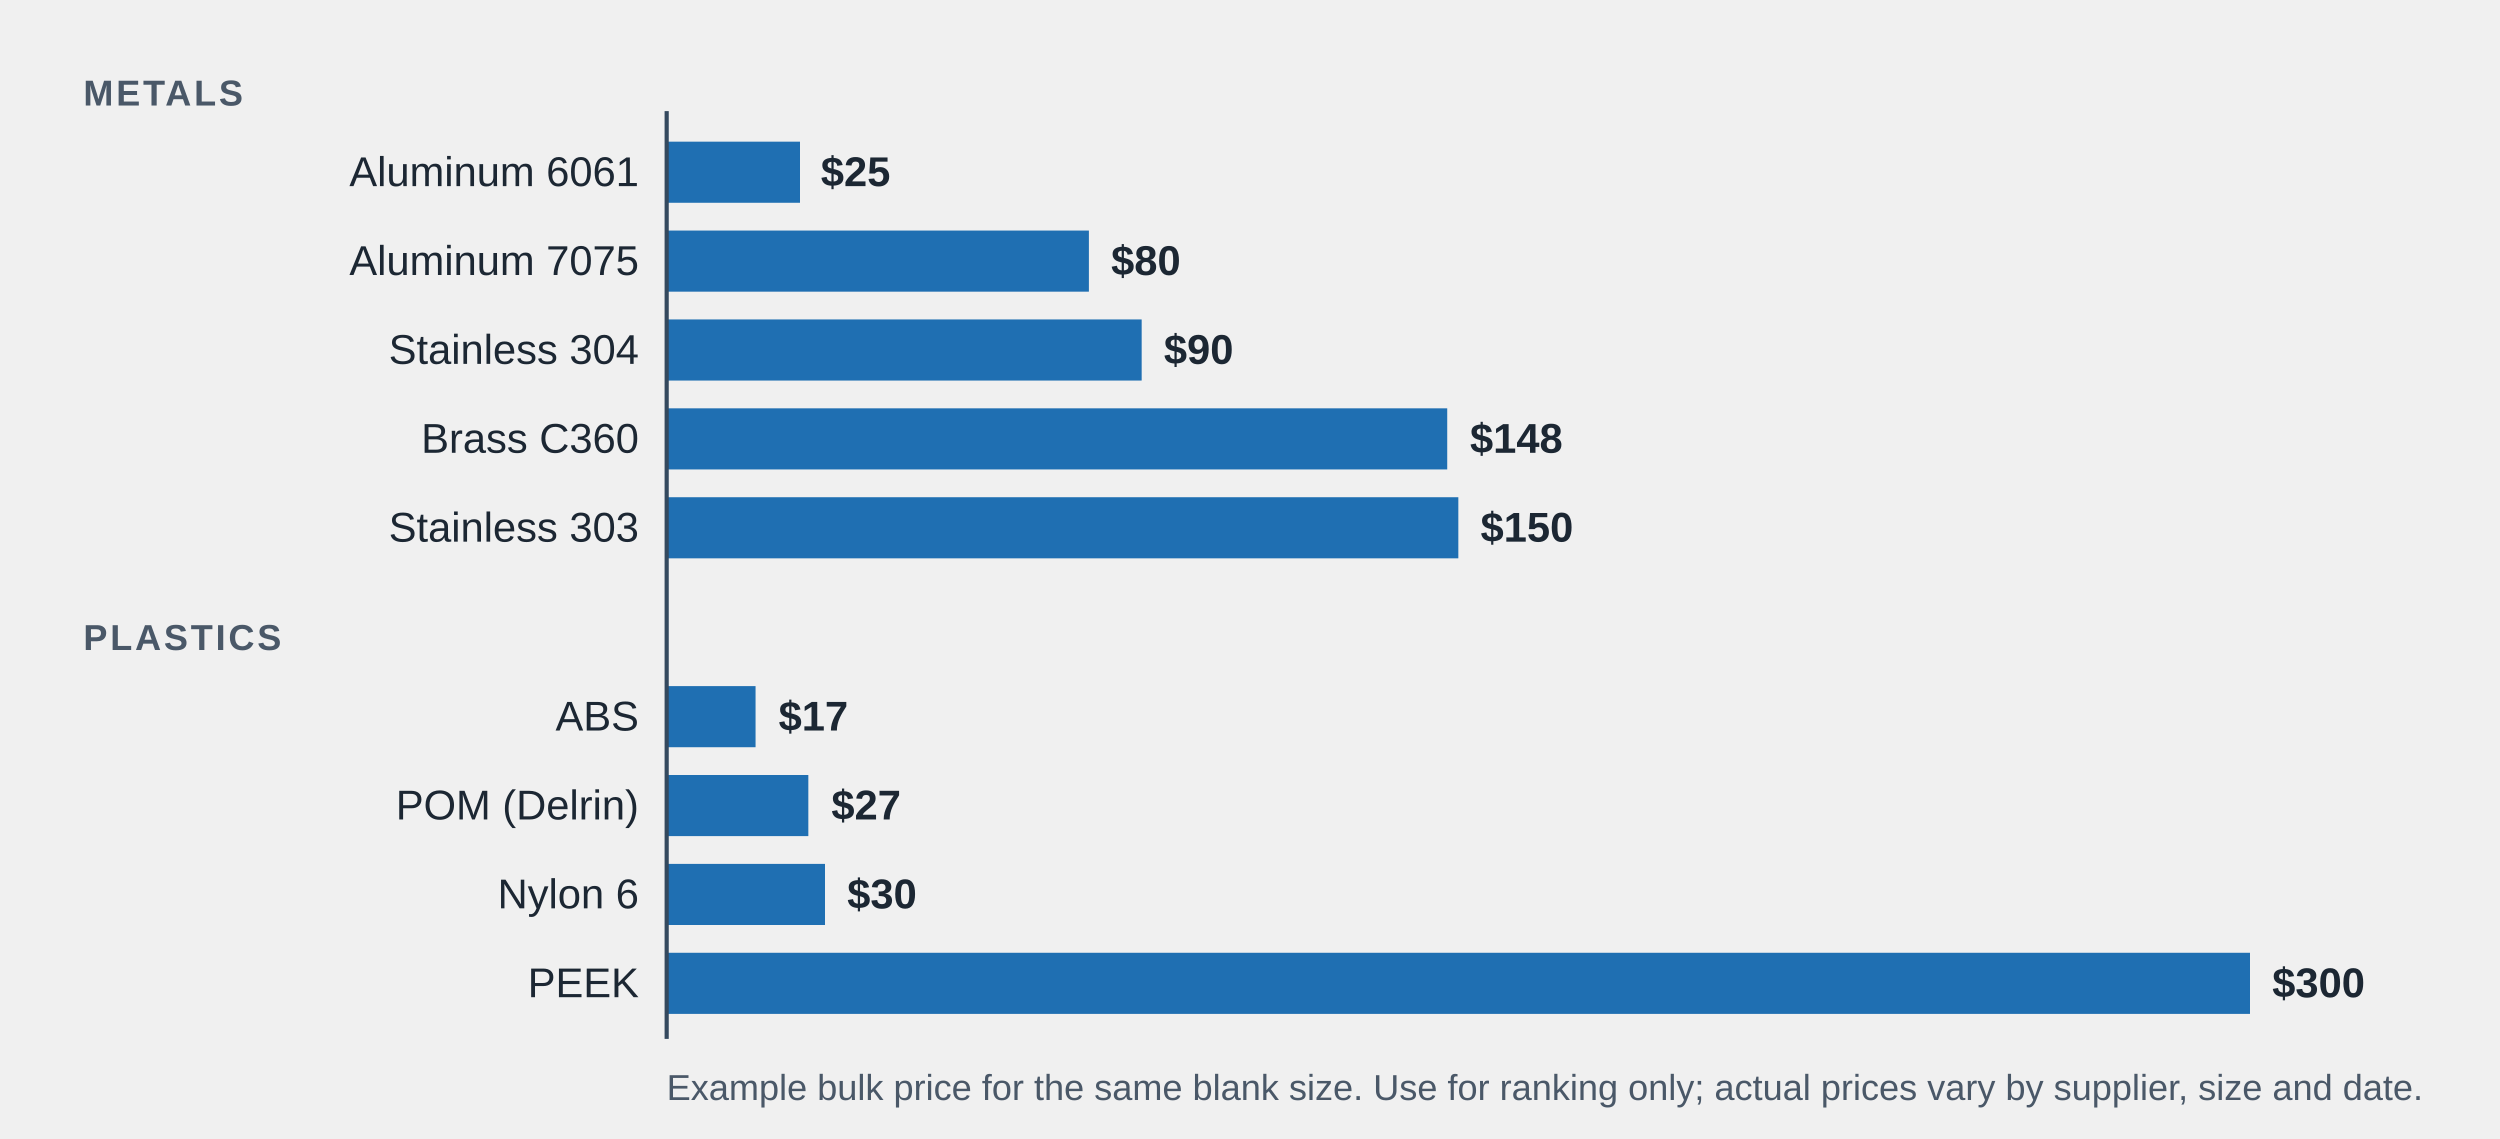
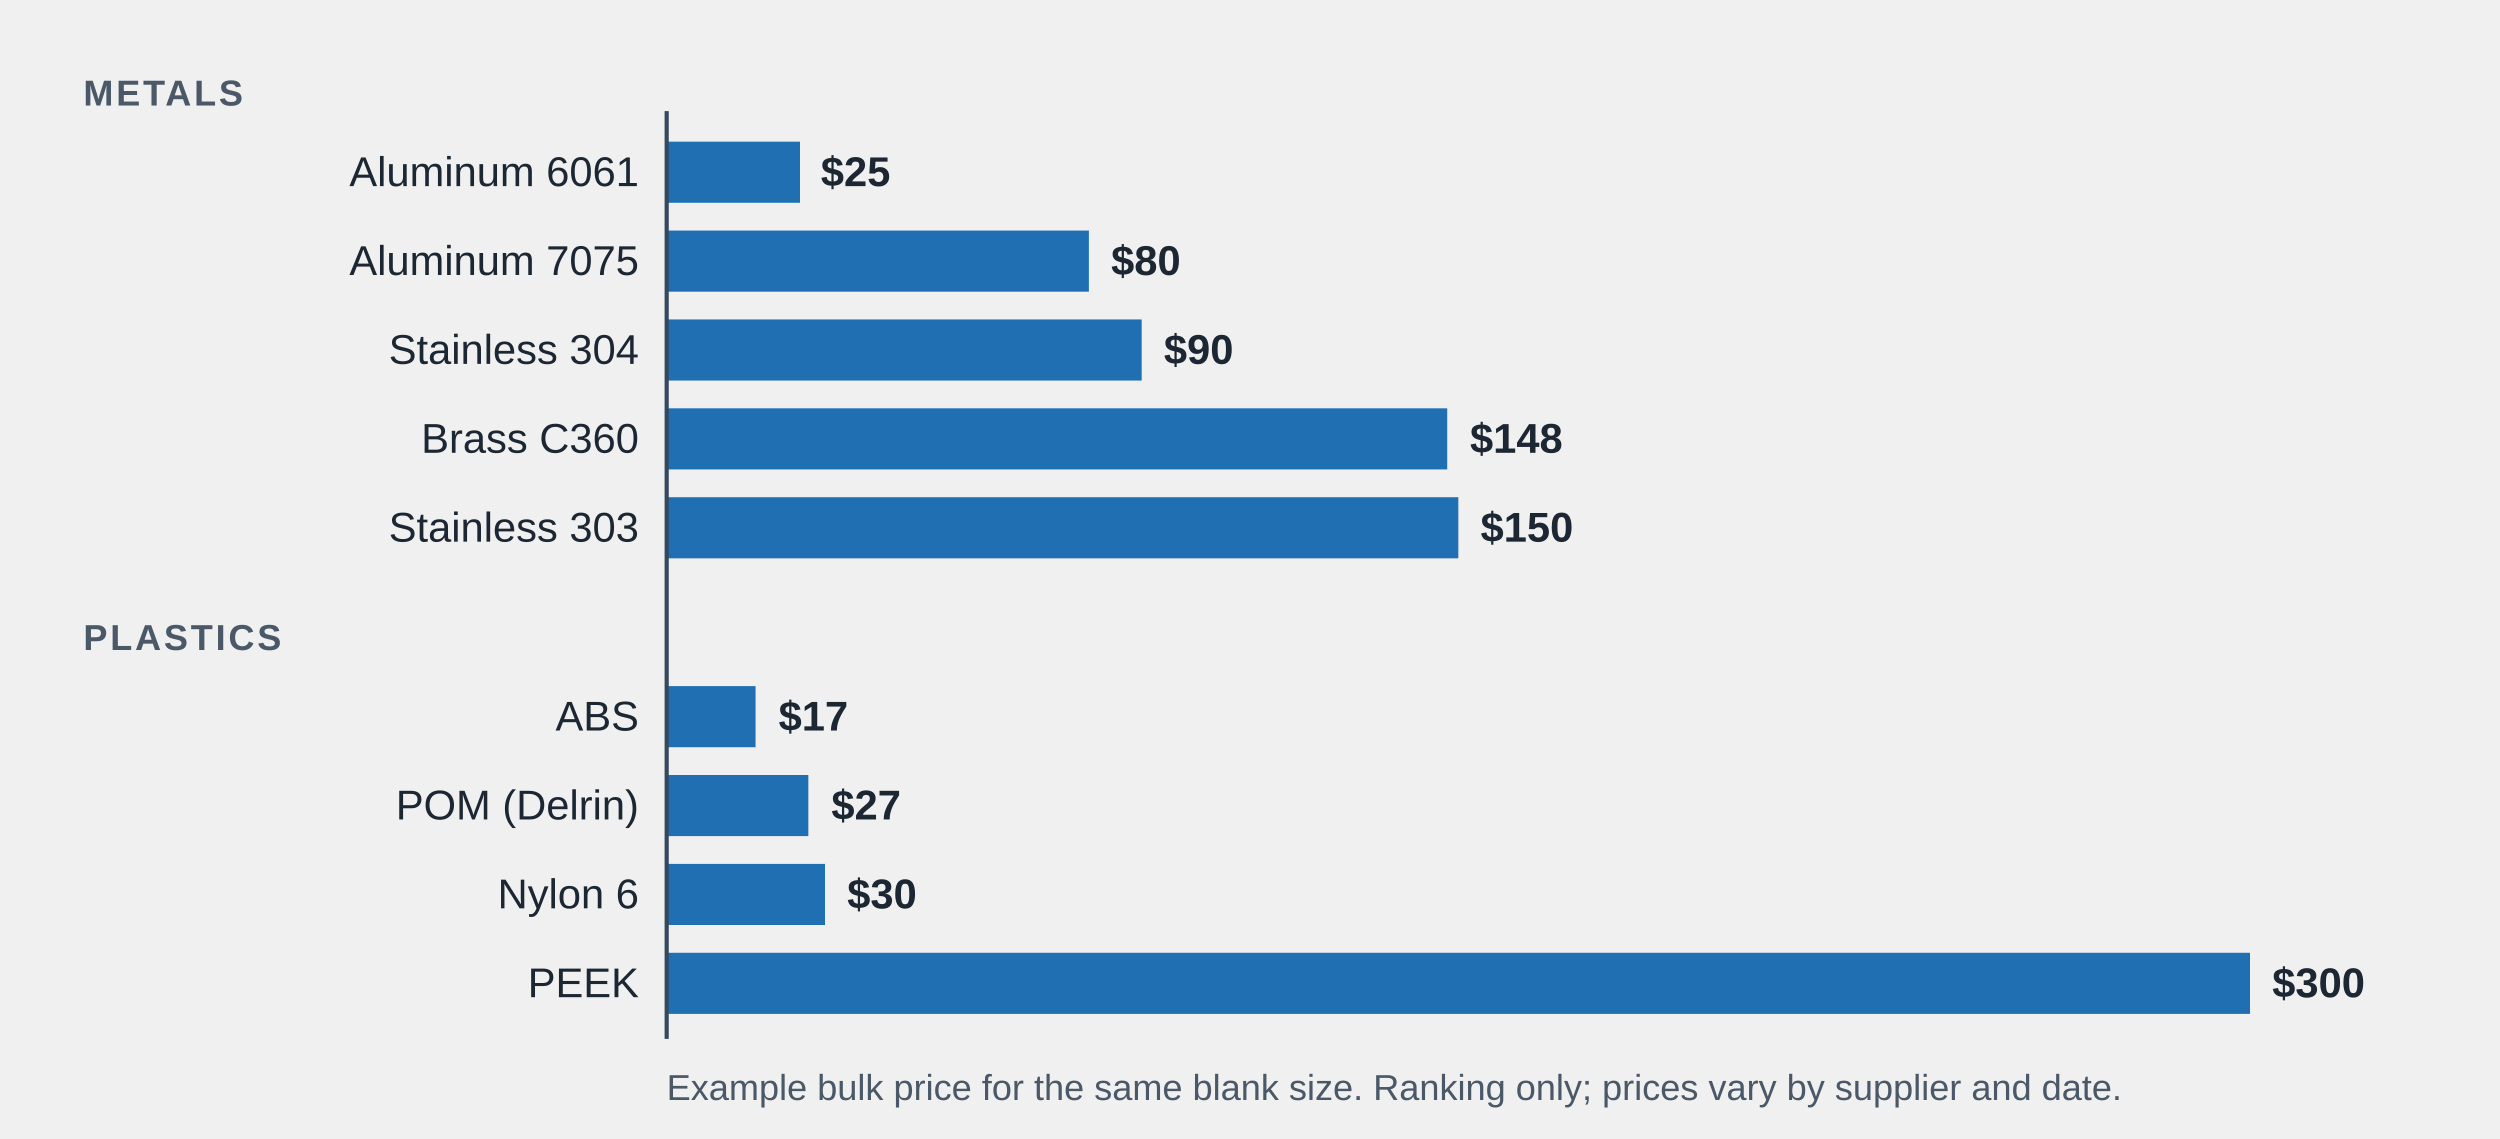
<svg xmlns="http://www.w3.org/2000/svg" viewBox="0 0 900 410" width="900" height="410" role="img" aria-label="Example bulk prices: aluminum 6061 25, 7075 80, stainless 304 90, brass C360 148, stainless 303 150, ABS 17, POM 27, nylon 6 30, PEEK 300 dollars">
  <style>
  text { font-family: "Segoe UI", Arial, sans-serif; fill: #1c2733; font-size: 14px; }
  .h { font-size: 16px; font-weight: 700; }
  .s { font-size: 13px; fill: #4a5868; }
  .lbl { fill: #1f6fb2; font-weight: 600; }
  .good { fill: #1d7a4f; font-weight: 600; }
  .warn { fill: #b0590e; font-weight: 600; }
  .bad { fill: #b3261e; font-weight: 600; }
  .muted { fill: #6b7a8c; font-size: 13px; letter-spacing: 2px; }
  .part { fill: #cfd8e3; stroke: #34495e; stroke-width: 2; }
  .part2 { fill: #9fb4c9; stroke: #34495e; stroke-width: 2; }
  .tool { fill: #f3b562; stroke: #b9772c; stroke-width: 2; }
  .flute { stroke: #b9772c; stroke-width: 1.5; }
  .holder { fill: #9aa7b4; stroke: #5d6b79; stroke-width: 2; }
  .dim { stroke: #1f6fb2; stroke-width: 1.5; fill: none; }
  .lead { stroke: #1f6fb2; stroke-width: 1.5; fill: none; }
  .sep { stroke: #d6dde6; stroke-width: 2; }
  .air { fill: #ffffff; stroke: #34495e; stroke-width: 1.5; }
</style>
  <defs>
    <marker id="d" viewBox="0 0 10 10" refX="5" refY="5" markerWidth="8" markerHeight="8" orient="auto-start-reverse">
      <path d="M0 1 L10 5 L0 9 z" fill="#1f6fb2" />
    </marker>
    <marker id="a" viewBox="0 0 10 10" refX="9" refY="5" markerWidth="8" markerHeight="8" orient="auto-start-reverse">
      <path d="M0 1 L10 5 L0 9 z" fill="#1f6fb2" />
    </marker>
    <marker id="ag" viewBox="0 0 10 10" refX="9" refY="5" markerWidth="8" markerHeight="8" orient="auto-start-reverse">
      <path d="M0 1 L10 5 L0 9 z" fill="#1d7a4f" />
    </marker>
    <marker id="ab" viewBox="0 0 10 10" refX="9" refY="5" markerWidth="8" markerHeight="8" orient="auto-start-reverse">
      <path d="M0 1 L10 5 L0 9 z" fill="#b3261e" />
    </marker>
  </defs>
  <text x="30" y="38" text-anchor="start" style="font-size:13px;font-weight:700;letter-spacing:1px;fill:#4a5868">METALS</text>
  <text x="230" y="67" text-anchor="end" style="font-size:15px">Aluminum 6061</text>
  <rect x="240" y="51" width="48" height="22" fill="#1f6fb2" />
  <text x="295.5" y="67" text-anchor="start" style="font-size:15px;font-weight:600">$25</text>
  <text x="230" y="99" text-anchor="end" style="font-size:15px">Aluminum 7075</text>
  <rect x="240" y="83" width="152" height="22" fill="#1f6fb2" />
  <text x="400.0" y="99" text-anchor="start" style="font-size:15px;font-weight:600">$80</text>
  <text x="230" y="131" text-anchor="end" style="font-size:15px">Stainless 304</text>
  <rect x="240" y="115" width="171" height="22" fill="#1f6fb2" />
  <text x="419.0" y="131" text-anchor="start" style="font-size:15px;font-weight:600">$90</text>
  <text x="230" y="163" text-anchor="end" style="font-size:15px">Brass C360</text>
  <rect x="240" y="147" width="281" height="22" fill="#1f6fb2" />
  <text x="529.2" y="163" text-anchor="start" style="font-size:15px;font-weight:600">$148</text>
  <text x="230" y="195" text-anchor="end" style="font-size:15px">Stainless 303</text>
  <rect x="240" y="179" width="285" height="22" fill="#1f6fb2" />
  <text x="533.0" y="195" text-anchor="start" style="font-size:15px;font-weight:600">$150</text>
  <text x="30" y="234" text-anchor="start" style="font-size:13px;font-weight:700;letter-spacing:1px;fill:#4a5868">PLASTICS</text>
  <text x="230" y="263" text-anchor="end" style="font-size:15px">ABS</text>
  <rect x="240" y="247" width="32" height="22" fill="#1f6fb2" />
  <text x="280.3" y="263" text-anchor="start" style="font-size:15px;font-weight:600">$17</text>
  <text x="230" y="295" text-anchor="end" style="font-size:15px">POM (Delrin)</text>
  <rect x="240" y="279" width="51" height="22" fill="#1f6fb2" />
  <text x="299.3" y="295" text-anchor="start" style="font-size:15px;font-weight:600">$27</text>
  <text x="230" y="327" text-anchor="end" style="font-size:15px">Nylon 6</text>
  <rect x="240" y="311" width="57" height="22" fill="#1f6fb2" />
  <text x="305.0" y="327" text-anchor="start" style="font-size:15px;font-weight:600">$30</text>
  <text x="230" y="359" text-anchor="end" style="font-size:15px">PEEK</text>
  <rect x="240" y="343" width="570" height="22" fill="#1f6fb2" />
  <text x="818.0" y="359" text-anchor="start" style="font-size:15px;font-weight:600">$300</text>
  <line x1="240" y1="40" x2="240" y2="374" stroke="#34495e" stroke-width="1.5" />
-   <text x="240" y="396" text-anchor="start" class="s">Example bulk price for the same blank size. Use for ranking only; actual prices vary by supplier, size and date.</text>
+   <text x="240" y="396" text-anchor="start" class="s">Example bulk price for the same blank size. Ranking only; prices vary by supplier and date.</text>
</svg>
